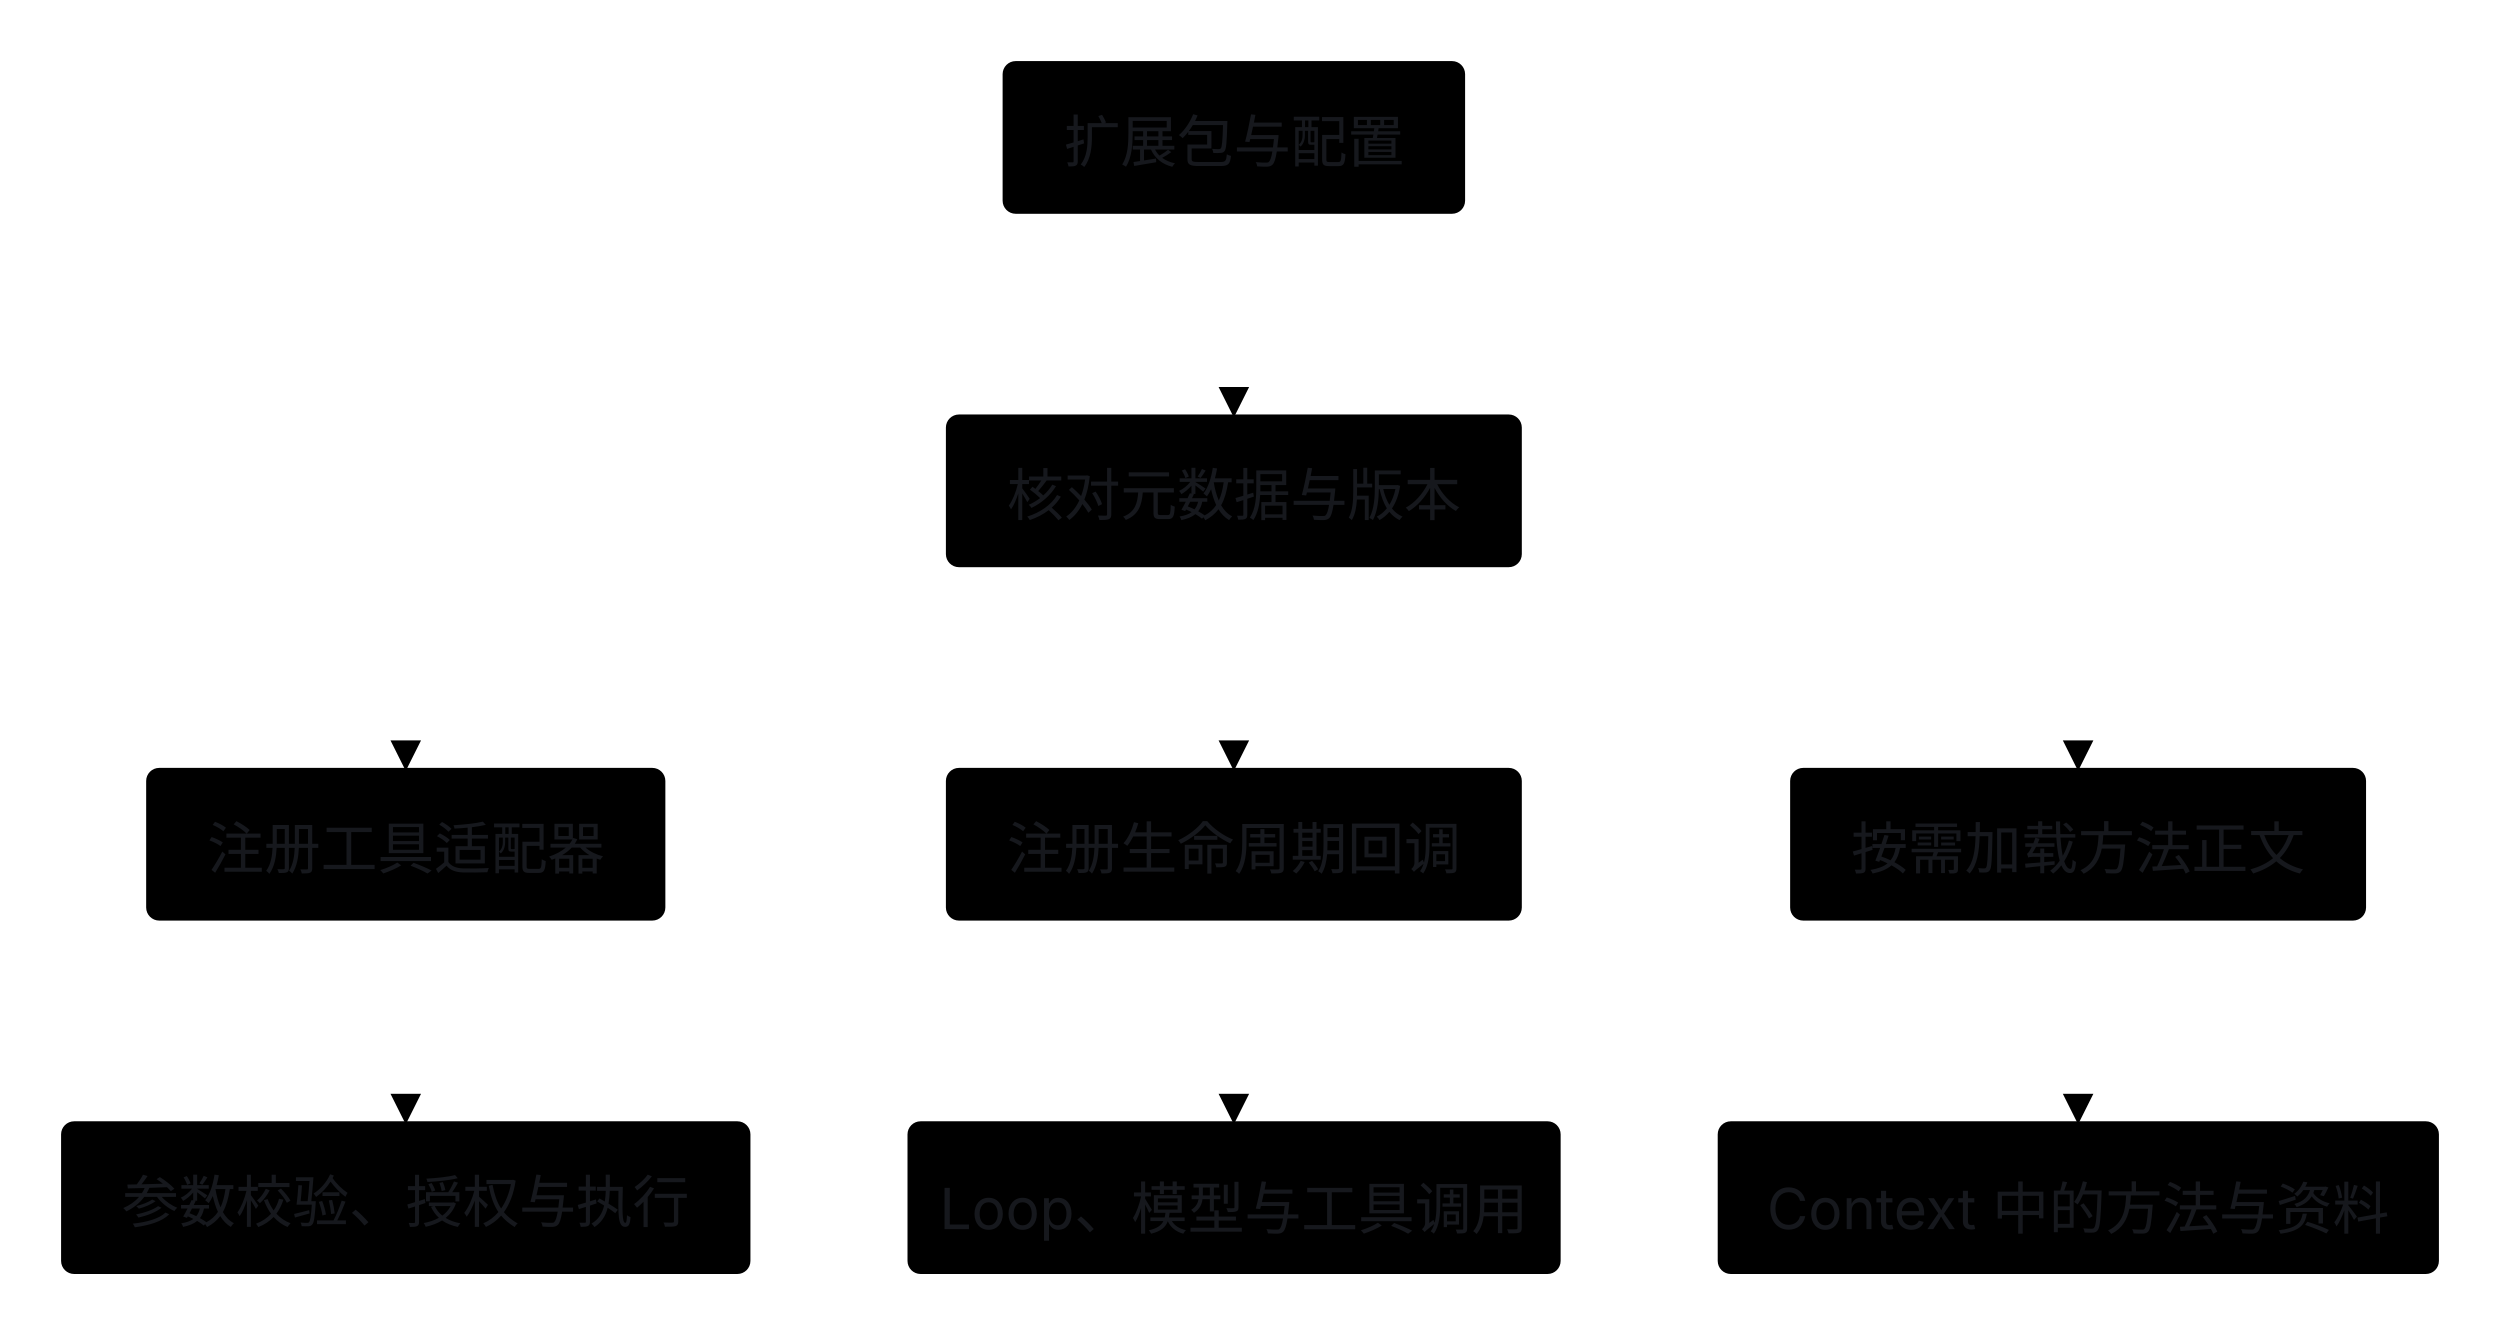
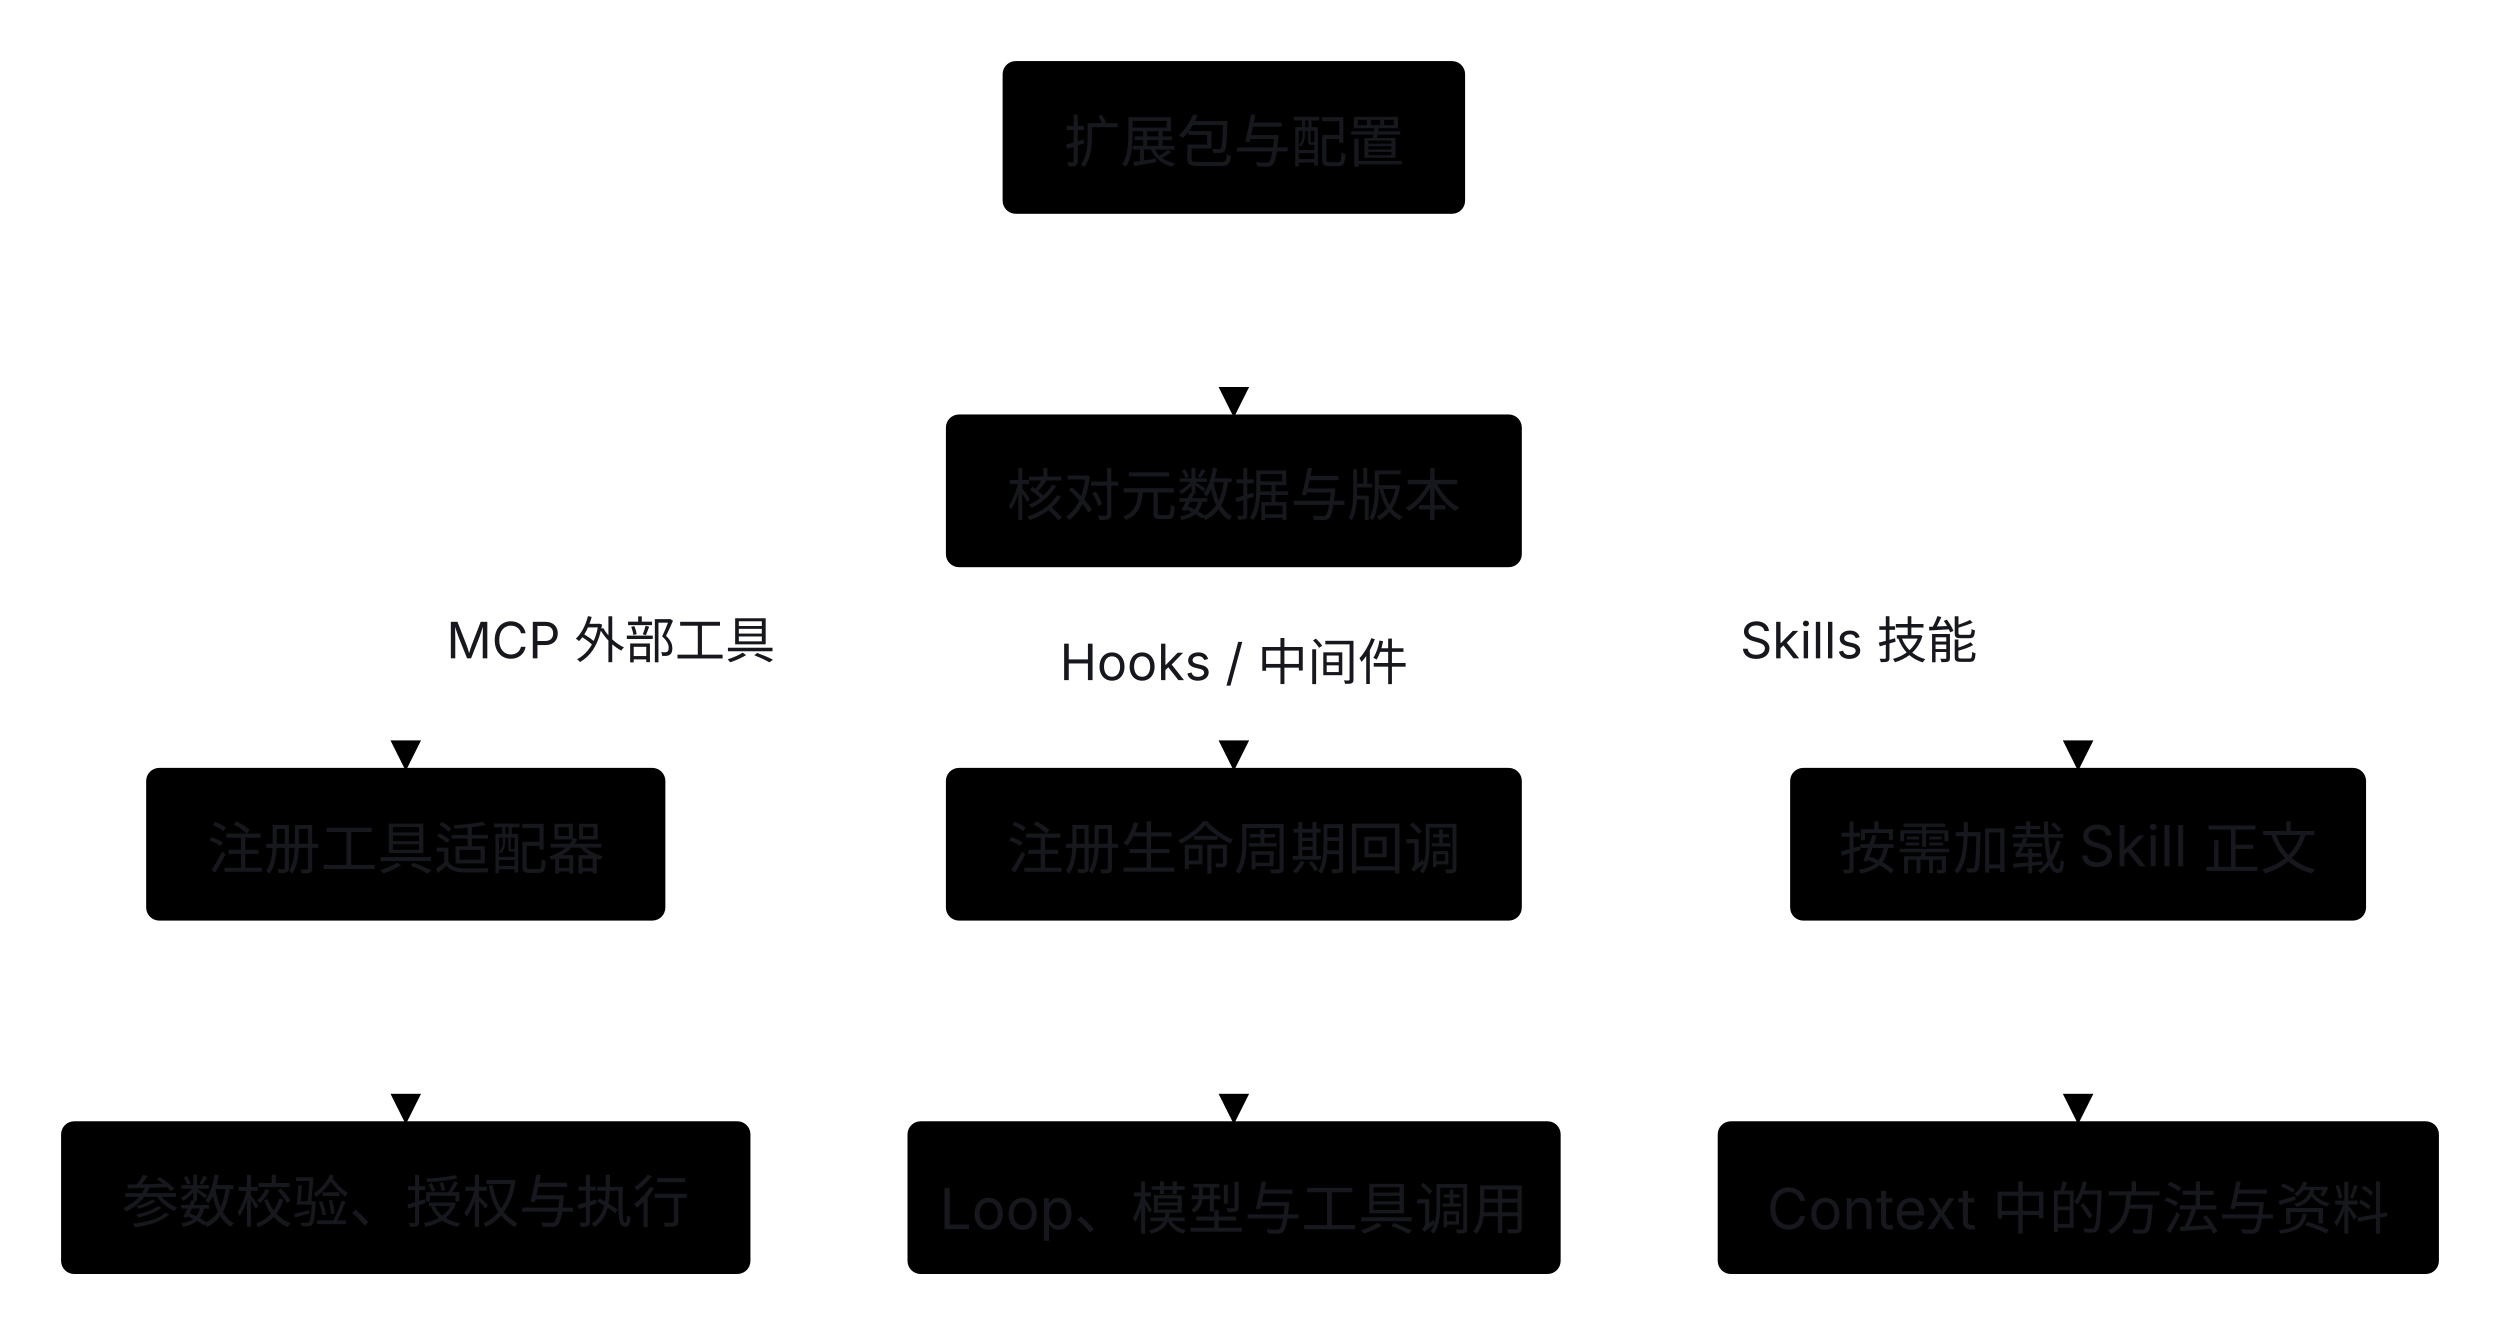
<svg xmlns="http://www.w3.org/2000/svg" class="am-diagram" viewBox="0 0 573 306">
  <style>.am-diagram { margin: 0; overflow-x: auto; text-align: center; }
/* Embedded previews can lose html[data-theme]; the fallbacks keep diagrams readable, and defined theme variables still win. */
.am-diagram svg { max-width: 100%; height: auto; font-family: var(--font-sans, sans-serif); }
.am-diagram text { fill: var(--ink, #16181d); font-size: 13px; }
/* Diagram tokens (docs/reference.md, "Diagram tokens"): each painted part reads an optional token and falls back to the look it always had,
   so a theme that sets none of them draws the same diagram. Font family, size and weight are not tokens: diagram text is measured for the sans font. */
.am-node-shape { fill: var(--node-fill, var(--paper, #ffffff)); stroke: var(--node-stroke, var(--line, #1d2026)); stroke-width: var(--node-width, var(--bw, 1.5px)); filter: var(--node-shadow, none); }
/* A cylinder is two shapes (body, then cap): only the body casts the shadow. */
.am-node-shape ~ .am-node-shape { filter: none; }
/* The corner radius is an SVG attribute (the fallback for Safari before 17.4, which ignores a CSS rx); the default here equals the attribute. A pill and a diamond keep their shape. */
.am-node--rect .am-node-shape, .am-node--er .am-node-shape { rx: var(--node-radius, 3px); }
.am-node--hi .am-node-shape { fill: var(--hi-fill, var(--accent-bg, #e4ecf8)); stroke: var(--hi-stroke, var(--accent, #1d5fbf)); }
.am-diagram .am-node-text { fill: var(--node-text, var(--ink, #16181d)); }
.am-node--hi text { fill: var(--hi-text, var(--accent, #1d5fbf)); font-weight: 600; }
.am-diagram .am-node--hi .am-node-text { fill: var(--hi-text, var(--accent, #1d5fbf)); }
.am-edge { fill: none; stroke: var(--edge-color, var(--ink-2, #4b5260)); stroke-width: var(--edge-width, 1.3); }
.am-edge--dashed { stroke-dasharray: 5 4; }
.am-arrow { fill: var(--edge-color, var(--ink-2, #4b5260)); }
.am-edge-label rect { fill: var(--paper, #ffffff); }
.am-diagram .am-edge-label text { fill: var(--edge-label, var(--accent, #1d5fbf)); font-size: 11.5px; }
.am-cluster { fill: var(--cluster-fill, var(--fill, #f3f5f8)); stroke: var(--cluster-stroke, var(--line-2, #d6dae1)); stroke-width: 1; stroke-dasharray: 4 3; }
.am-diagram .am-cluster-label { fill: var(--ink-2, #4b5260); font: 11px var(--font-mono, monospace); }
/* The PK / FK / UK marks of an entity follow the node text, and the highlighted text in a highlighted entity, so they stay readable on the theme's fills. */
.am-diagram .am-er-key { fill: var(--node-text, var(--ink-2, #4b5260)); }
.am-diagram .am-node--hi .am-er-key { fill: var(--hi-text, var(--ink-2, #4b5260)); }
.am-lifeline { stroke: var(--lifeline-color, var(--ink-3, #8b929e)); stroke-width: 1; stroke-dasharray: 4 4; }
/* An actor (and the box of a divider) looks like a node unless the theme sets the actor tokens. */
.am-actor { fill: var(--actor-fill, var(--node-fill, var(--paper, #ffffff))); stroke: var(--actor-stroke, var(--node-stroke, var(--line, #1d2026))); stroke-width: var(--node-width, var(--bw, 1.5px)); filter: var(--node-shadow, none); rx: var(--node-radius, 2px); }
.am-diagram .am-actor-text { fill: var(--actor-text, var(--node-text, var(--ink, #16181d))); }
.am-note { fill: var(--note-fill, var(--warn-bg, #fdf3e2)); stroke: var(--note-stroke, var(--warn, #a8620a)); stroke-width: var(--note-width, 1); rx: var(--note-radius, 2px); }
.am-diagram .am-step { fill: var(--ink-3, #8b929e); font: 10px var(--font-mono, monospace); }


svg{font-family:-apple-system,BlinkMacSystemFont,"Segoe UI","Microsoft YaHei",sans-serif;color:#16181d}
</style>
  <defs>
    <marker id="diagram-module-extensions-1-panel-A-1-element-2" viewBox="0 0 10 10" refX="9" refY="5" markerWidth="7" markerHeight="7" orient="auto-start-reverse">
      <path class="am-arrow" d="M0,0 L10,5 L0,10 z" />
    </marker>
  </defs>
  <g />
  <g>
    <g data-step="0">
      <path class="am-edge" d="M282.8,49 L282.8,60.5 Q282.8,72 282.8,83.5 L282.8,95" marker-end="url(#diagram-module-extensions-1-panel-A-1-element-2)" />
    </g>
    <g data-step="1">
      <path class="am-edge" d="M348.8,126.3 L412.6,139.7 Q476.3,153 476.3,164.5 L476.3,176" marker-end="url(#diagram-module-extensions-1-panel-A-1-element-2)" />
+       <g class="am-edge-label">
+         <rect x="392" y="136" width="68" height="17" rx="3" />
+         <text x="426" y="144.5" text-anchor="middle" dominant-baseline="central">Skills 技能</text>
+       </g>
    </g>
    <g data-step="2">
      <path class="am-edge" d="M476.3,211 L476.3,222.5 Q476.3,234 476.3,245.5 L476.3,257" marker-end="url(#diagram-module-extensions-1-panel-A-1-element-2)" />
    </g>
    <g data-step="3">
      <path class="am-edge" d="M282.8,130 L282.8,141.5 Q282.8,153 282.8,164.5 L282.8,176" marker-end="url(#diagram-module-extensions-1-panel-A-1-element-2)" />
+       <g class="am-edge-label">
+         <rect x="234.8" y="141" width="96" height="17" rx="3" />
+         <text x="282.8" y="149.5" text-anchor="middle" dominant-baseline="central">Hooks / 中间件</text>
+       </g>
    </g>
    <g data-step="4">
      <path class="am-edge" d="M282.8,211 L282.8,222.5 Q282.8,234 282.8,245.5 L282.8,257" marker-end="url(#diagram-module-extensions-1-panel-A-1-element-2)" />
    </g>
    <g data-step="5">
      <path class="am-edge" d="M216.8,126.6 L154.9,139.8 Q93,153 93,164.5 L93,176" marker-end="url(#diagram-module-extensions-1-panel-A-1-element-2)" />
+       <g class="am-edge-label">
+         <rect x="98" y="136" width="84" height="17" rx="3" />
+         <text x="140" y="144.5" text-anchor="middle" dominant-baseline="central">MCP 外部工具</text>
+       </g>
    </g>
    <g data-step="6">
      <path class="am-edge" d="M93,211 L93,222.5 Q93,234 93,245.5 L93,257" marker-end="url(#diagram-module-extensions-1-panel-A-1-element-2)" />
    </g>
  </g>
  <g>
    <g class="am-node am-node--rect" data-key="扩展包与配置" data-step="0">
      <rect class="am-node-shape" x="229.8" y="14" width="106" height="35" rx="3" />
      <text x="282.8" y="31.5" text-anchor="middle" dominant-baseline="central" class="am-node-text">扩展包与配置</text>
    </g>
    <g class="am-node am-node--rect" data-key="核对元数据与版本" data-step="0">
      <rect class="am-node-shape" x="216.8" y="95" width="132" height="35" rx="3" />
      <text x="282.8" y="112.5" text-anchor="middle" dominant-baseline="central" class="am-node-text">核对元数据与版本</text>
    </g>
    <g class="am-node am-node--rect" data-key="按需加载方法正文" data-step="1">
      <rect class="am-node-shape" x="410.3" y="176" width="132" height="35" rx="3" />
-       <text x="476.3" y="193.5" text-anchor="middle" dominant-baseline="central" class="am-node-text">按需加载方法正文</text>
+       <text x="476.3" y="193.5" text-anchor="middle" dominant-baseline="central" class="am-node-text">按需加载 Skill 正文</text>
    </g>
    <g class="am-node am-node--rect" data-key="Context中的方法与资料" data-step="2">
      <rect class="am-node-shape" x="393.7" y="257" width="165.3" height="35" rx="3" />
      <text x="476.3" y="274.5" text-anchor="middle" dominant-baseline="central" class="am-node-text">Context 中的方法与资料</text>
    </g>
    <g class="am-node am-node--rect" data-key="注册生命周期回调" data-step="3">
      <rect class="am-node-shape" x="216.8" y="176" width="132" height="35" rx="3" />
      <text x="282.8" y="193.5" text-anchor="middle" dominant-baseline="central" class="am-node-text">注册生命周期回调</text>
    </g>
    <g class="am-node am-node--rect" data-key="Loop、模型与工具调用" data-step="4">
      <rect class="am-node-shape" x="208" y="257" width="149.7" height="35" rx="3" />
      <text x="282.8" y="274.5" text-anchor="middle" dominant-baseline="central" class="am-node-text">Loop、模型与工具调用</text>
    </g>
    <g class="am-node am-node--rect" data-key="注册工具适配器" data-step="5">
      <rect class="am-node-shape" x="33.5" y="176" width="119" height="35" rx="3" />
      <text x="93" y="193.5" text-anchor="middle" dominant-baseline="central" class="am-node-text">注册工具适配器</text>
    </g>
    <g class="am-node am-node--rect" data-key="参数校验、授权与执行" data-step="6">
      <rect class="am-node-shape" x="14" y="257" width="158" height="35" rx="3" />
      <text x="93" y="274.5" text-anchor="middle" dominant-baseline="central" class="am-node-text">参数校验、授权与执行</text>
    </g>
  </g>
</svg>
